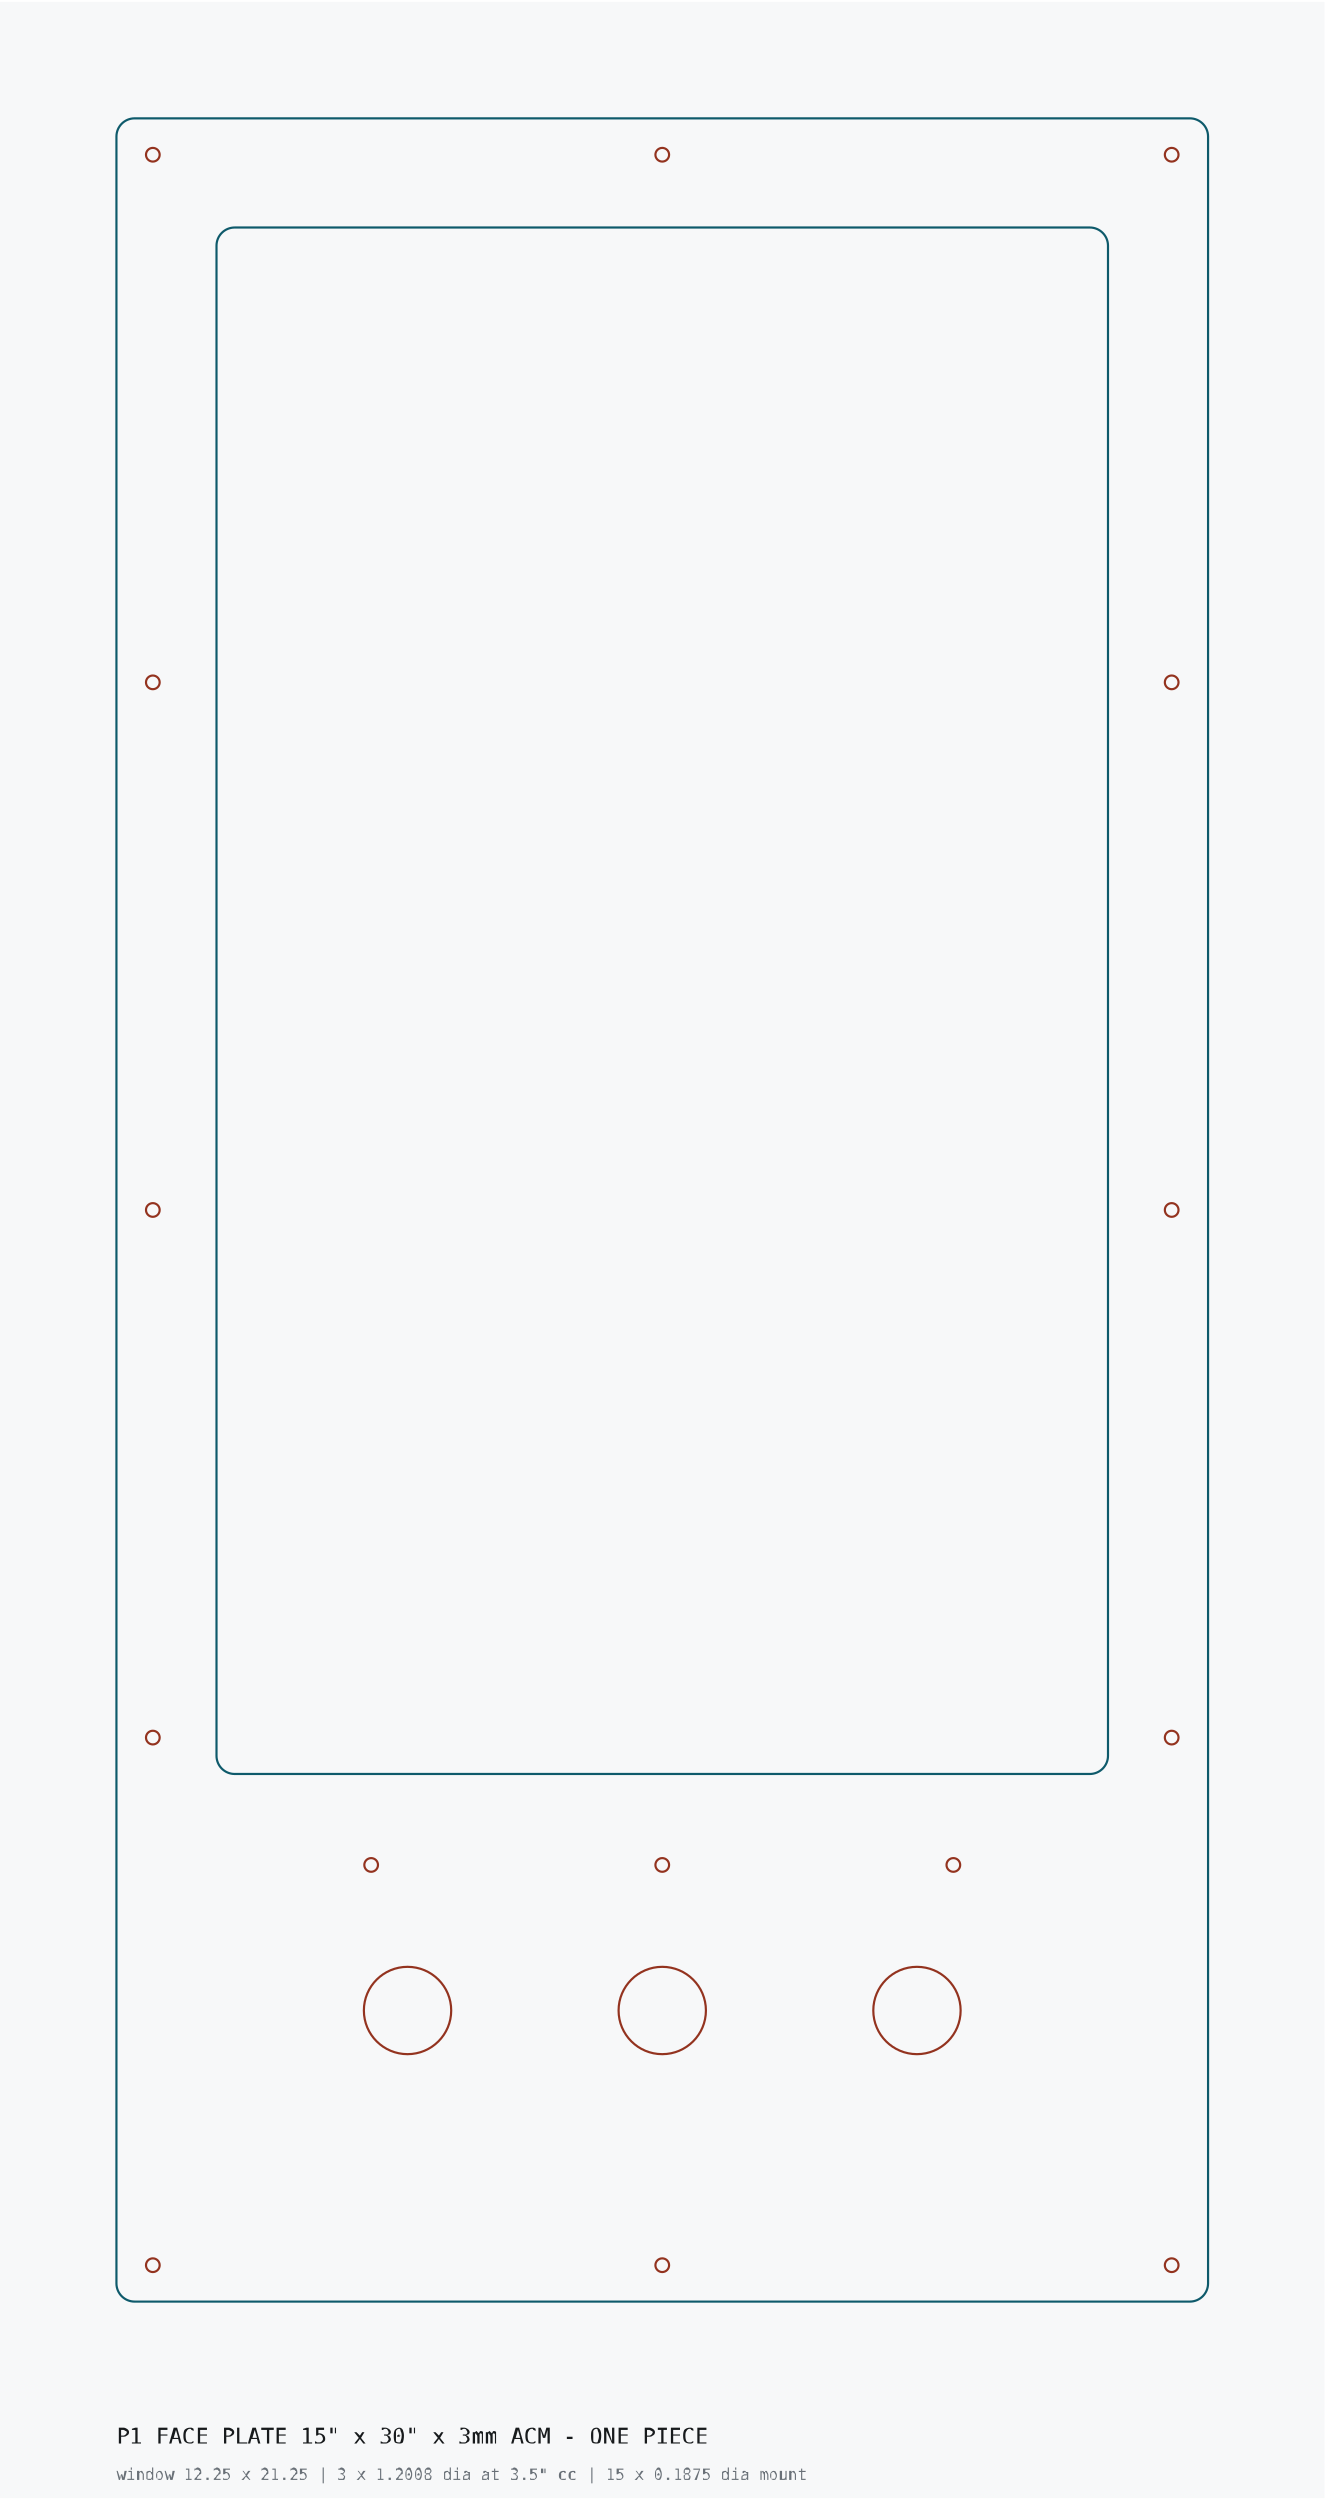
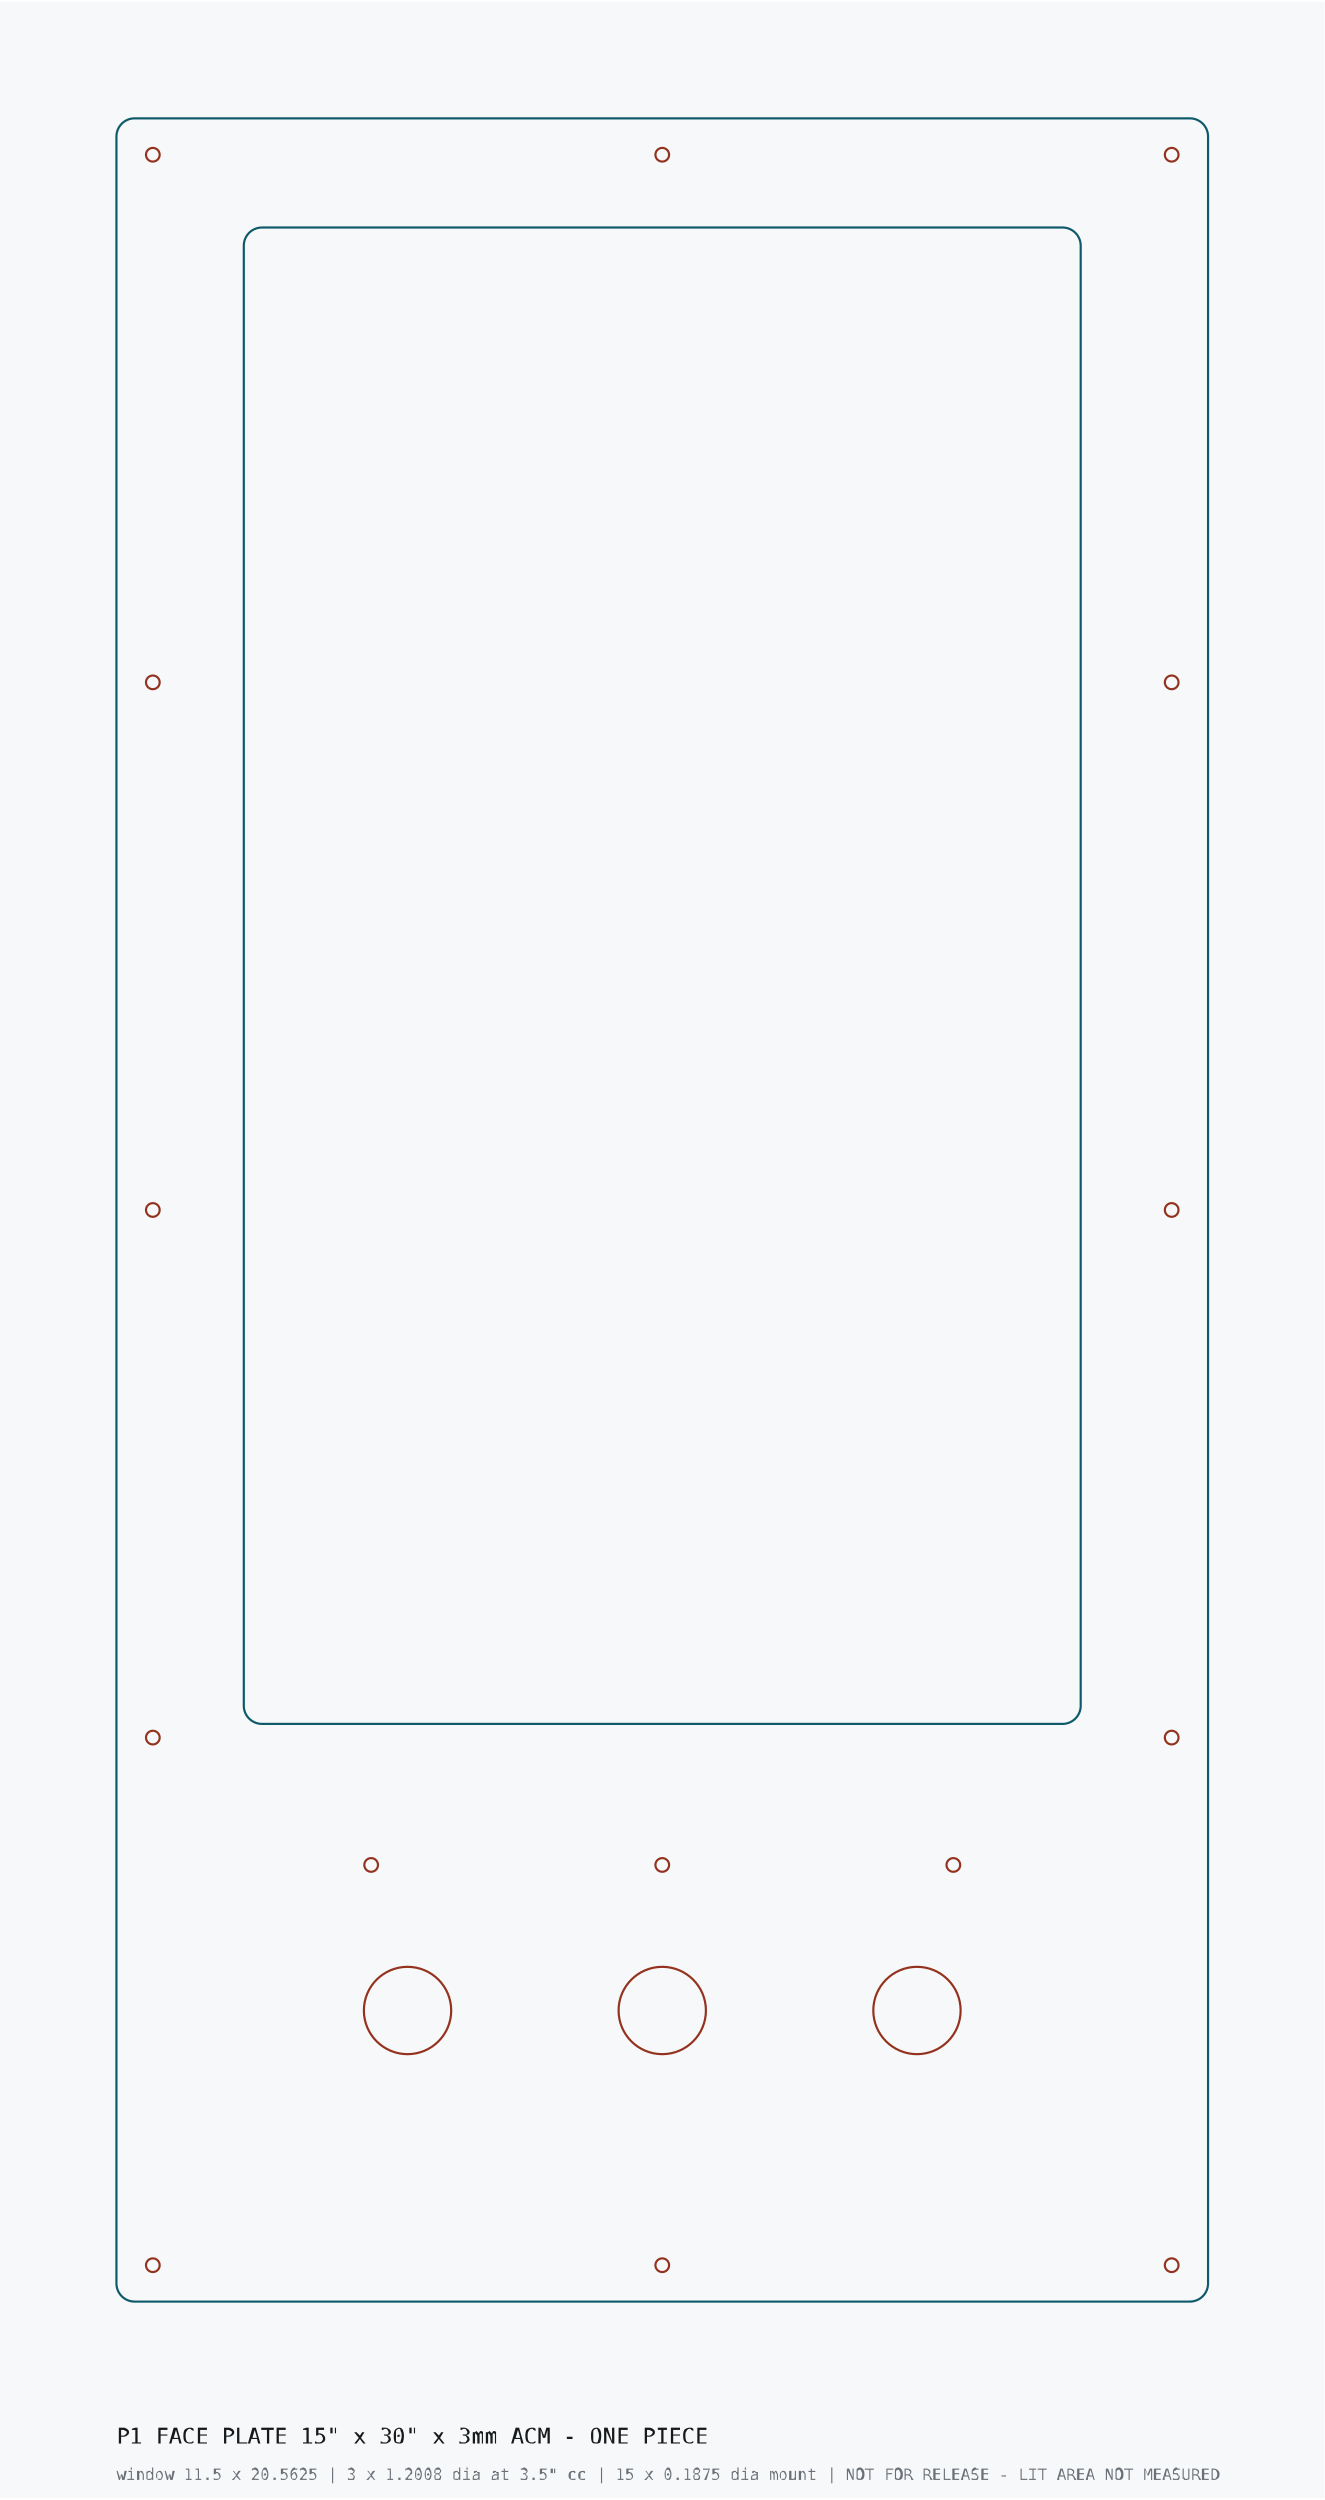
<svg xmlns="http://www.w3.org/2000/svg" width="400" height="755" viewBox="0 0 18.200 34.300">
  <rect width="100%" height="100%" fill="#F7F8F9" />
  <g transform="translate(1.600,1.600) scale(1,-1) translate(0,-30.000)">
    <rect x="0" y="0" width="15" height="30" rx="0.25" fill="none" stroke="#0E5A6B" stroke-width="0.03" />
-     <rect x="1.375" y="7.25" width="12.25" height="21.25" rx="0.25" fill="none" stroke="#0E5A6B" stroke-width="0.03" />
+     <rect x="1.75" y="7.938" width="11.5" height="20.562" rx="0.25" fill="none" stroke="#0E5A6B" stroke-width="0.03" />
    <circle cx="4" cy="4" r="0.6" fill="none" stroke="#93331F" stroke-width="0.03" />
    <circle cx="7.5" cy="4" r="0.6" fill="none" stroke="#93331F" stroke-width="0.03" />
    <circle cx="11" cy="4" r="0.6" fill="none" stroke="#93331F" stroke-width="0.03" />
    <circle cx="0.5" cy="29.5" r="0.094" fill="none" stroke="#93331F" stroke-width="0.03" />
    <circle cx="0.5" cy="22.25" r="0.094" fill="none" stroke="#93331F" stroke-width="0.03" />
    <circle cx="0.5" cy="15" r="0.094" fill="none" stroke="#93331F" stroke-width="0.03" />
    <circle cx="0.5" cy="7.75" r="0.094" fill="none" stroke="#93331F" stroke-width="0.03" />
    <circle cx="0.5" cy="0.5" r="0.094" fill="none" stroke="#93331F" stroke-width="0.03" />
    <circle cx="14.5" cy="29.5" r="0.094" fill="none" stroke="#93331F" stroke-width="0.03" />
    <circle cx="14.5" cy="22.25" r="0.094" fill="none" stroke="#93331F" stroke-width="0.03" />
    <circle cx="14.5" cy="15" r="0.094" fill="none" stroke="#93331F" stroke-width="0.03" />
    <circle cx="14.5" cy="7.75" r="0.094" fill="none" stroke="#93331F" stroke-width="0.03" />
    <circle cx="14.5" cy="0.5" r="0.094" fill="none" stroke="#93331F" stroke-width="0.03" />
    <circle cx="7.5" cy="29.5" r="0.094" fill="none" stroke="#93331F" stroke-width="0.03" />
    <circle cx="7.5" cy="0.5" r="0.094" fill="none" stroke="#93331F" stroke-width="0.03" />
    <circle cx="3.5" cy="6" r="0.094" fill="none" stroke="#93331F" stroke-width="0.03" />
    <circle cx="7.5" cy="6" r="0.094" fill="none" stroke="#93331F" stroke-width="0.03" />
    <circle cx="11.5" cy="6" r="0.094" fill="none" stroke="#93331F" stroke-width="0.03" />
  </g>
  <text x="1.600" y="33.550" font-family="monospace" font-size="0.30" fill="#171A1C">P1 FACE PLATE  15" x 30"  x 3mm ACM  -  ONE PIECE</text>
-   <text x="1.600" y="34.050" font-family="monospace" font-size="0.22" fill="#697077">window 12.25 x 21.25  |  3 x 1.2008 dia at 3.5" cc  |  15 x 0.1875 dia mount</text>
+   <text x="1.600" y="34.050" font-family="monospace" font-size="0.22" fill="#697077">window 11.5 x 20.5625  |  3 x 1.2008 dia at 3.5" cc  |  15 x 0.1875 dia mount  |  NOT FOR RELEASE - LIT AREA NOT MEASURED</text>
</svg>
